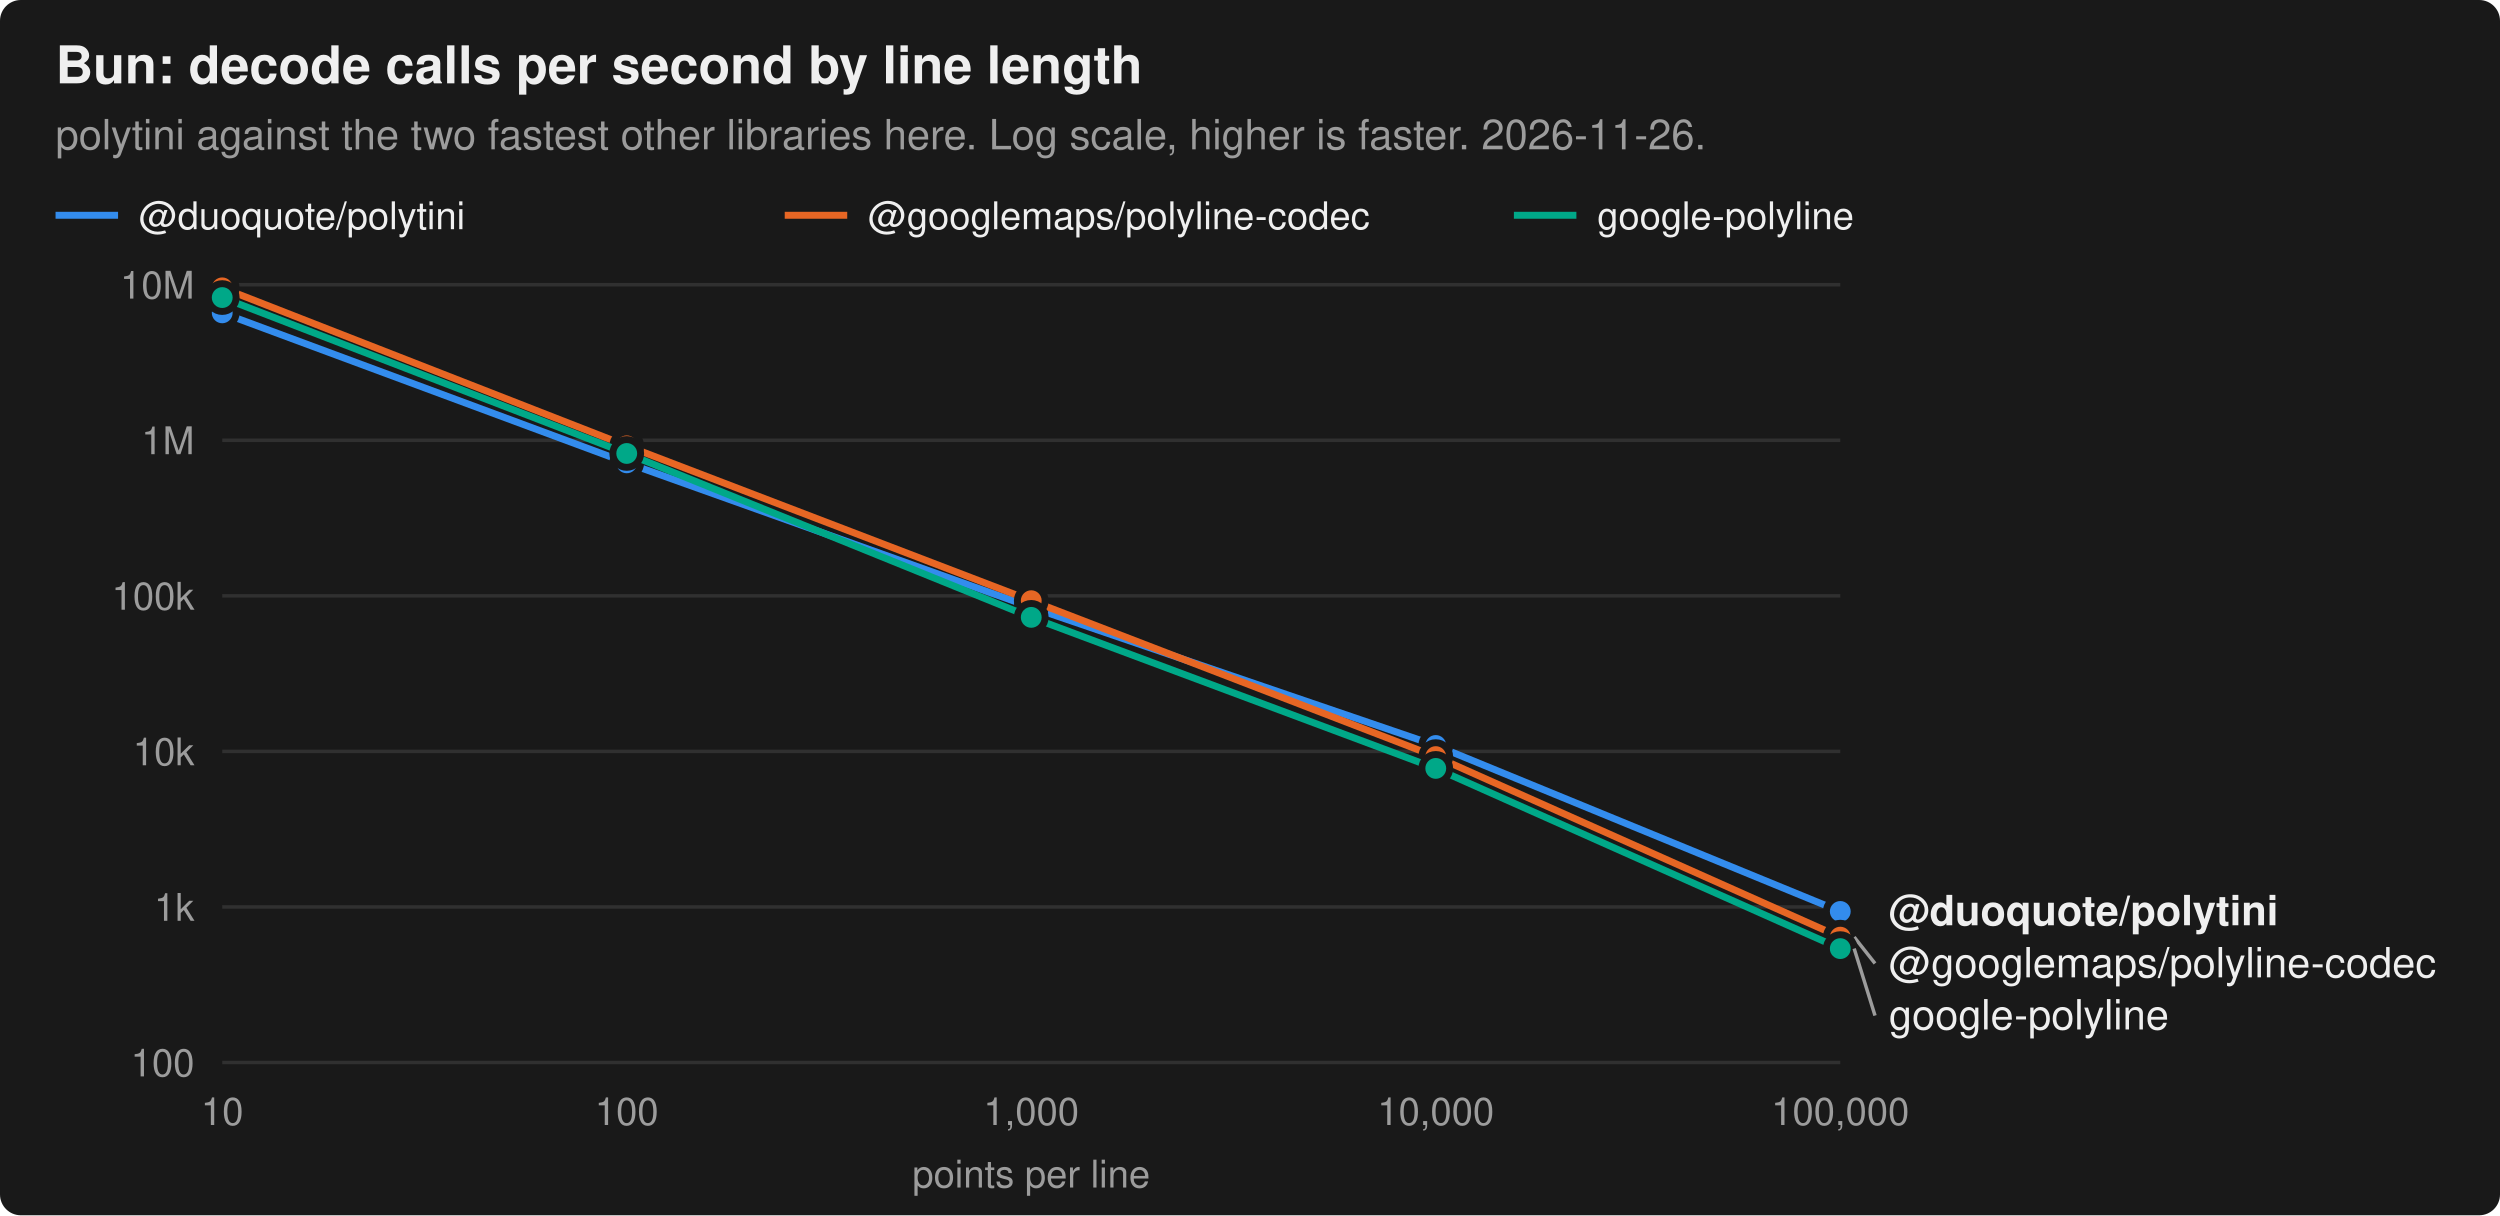
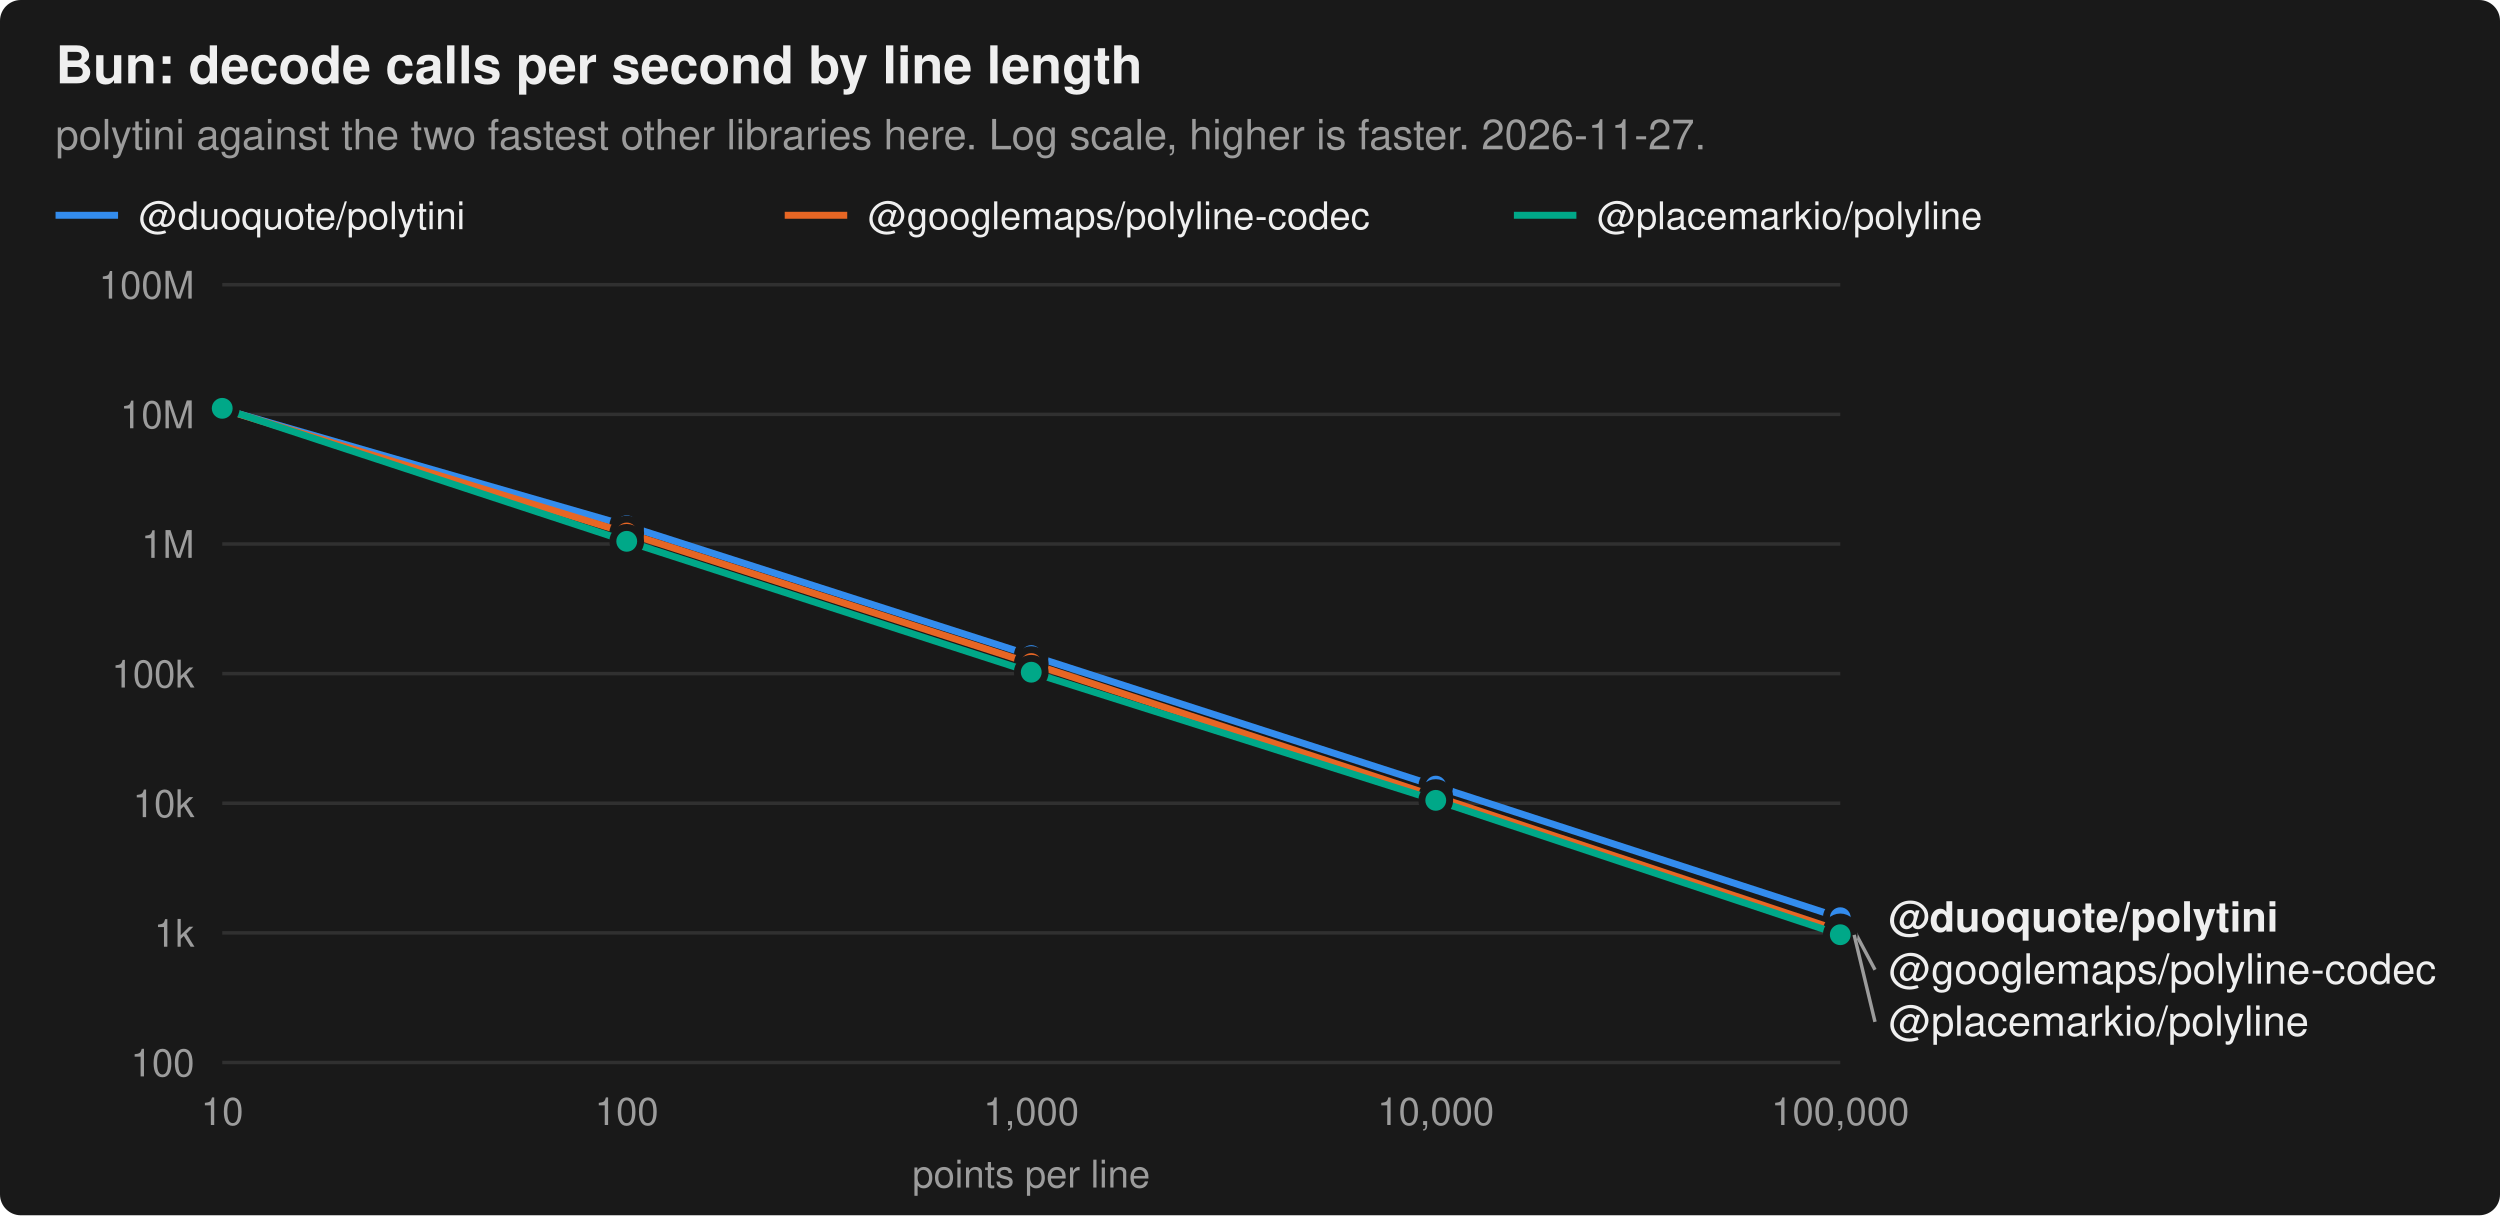
<svg xmlns="http://www.w3.org/2000/svg" width="720" height="350" viewBox="0 0 720 350" role="img" aria-labelledby="t d" font-family="-apple-system, BlinkMacSystemFont, 'Segoe UI', Helvetica, Arial, sans-serif">
  <rect width="720" height="350" rx="6" fill="#191919" />
  <text x="16" y="24" font-size="15" font-weight="600" fill="#efefef">Bun: decode calls per second by line length</text>
-   <text x="16" y="43" font-size="12" fill="#9c9c9c">polytini against the two fastest other libraries here. Log scale, higher is faster. 2026-11-26.</text>
+   <text x="16" y="43" font-size="12" fill="#9c9c9c">polytini against the two fastest other libraries here. Log scale, higher is faster. 2026-11-27.</text>
  <line x1="64" y1="306" x2="530" y2="306" stroke="#303030" stroke-width="1" />
  <text x="56" y="310" font-size="11" text-anchor="end" fill="#9c9c9c">100</text>
-   <line x1="64" y1="261.2" x2="530" y2="261.2" stroke="#303030" stroke-width="1" />
-   <text x="56" y="265.2" font-size="11" text-anchor="end" fill="#9c9c9c">1k</text>
-   <line x1="64" y1="216.4" x2="530" y2="216.4" stroke="#303030" stroke-width="1" />
-   <text x="56" y="220.4" font-size="11" text-anchor="end" fill="#9c9c9c">10k</text>
-   <line x1="64" y1="171.6" x2="530" y2="171.6" stroke="#303030" stroke-width="1" />
-   <text x="56" y="175.6" font-size="11" text-anchor="end" fill="#9c9c9c">100k</text>
-   <line x1="64" y1="126.8" x2="530" y2="126.8" stroke="#303030" stroke-width="1" />
-   <text x="56" y="130.8" font-size="11" text-anchor="end" fill="#9c9c9c">1M</text>
+   <line x1="64" y1="268.667" x2="530" y2="268.667" stroke="#303030" stroke-width="1" />
+   <text x="56" y="272.667" font-size="11" text-anchor="end" fill="#9c9c9c">1k</text>
+   <line x1="64" y1="231.333" x2="530" y2="231.333" stroke="#303030" stroke-width="1" />
+   <text x="56" y="235.333" font-size="11" text-anchor="end" fill="#9c9c9c">10k</text>
+   <line x1="64" y1="194" x2="530" y2="194" stroke="#303030" stroke-width="1" />
+   <text x="56" y="198" font-size="11" text-anchor="end" fill="#9c9c9c">100k</text>
+   <line x1="64" y1="156.667" x2="530" y2="156.667" stroke="#303030" stroke-width="1" />
+   <text x="56" y="160.667" font-size="11" text-anchor="end" fill="#9c9c9c">1M</text>
+   <line x1="64" y1="119.333" x2="530" y2="119.333" stroke="#303030" stroke-width="1" />
+   <text x="56" y="123.333" font-size="11" text-anchor="end" fill="#9c9c9c">10M</text>
  <line x1="64" y1="82" x2="530" y2="82" stroke="#303030" stroke-width="1" />
-   <text x="56" y="86" font-size="11" text-anchor="end" fill="#9c9c9c">10M</text>
+   <text x="56" y="86" font-size="11" text-anchor="end" fill="#9c9c9c">100M</text>
  <text x="64" y="324" font-size="11" text-anchor="middle" fill="#9c9c9c">10</text>
  <text x="180.5" y="324" font-size="11" text-anchor="middle" fill="#9c9c9c">100</text>
  <text x="297" y="324" font-size="11" text-anchor="middle" fill="#9c9c9c">1,000</text>
  <text x="413.5" y="324" font-size="11" text-anchor="middle" fill="#9c9c9c">10,000</text>
  <text x="530" y="324" font-size="11" text-anchor="middle" fill="#9c9c9c">100,000</text>
  <text x="297" y="342" font-size="11" text-anchor="middle" fill="#9c9c9c">points per line</text>
-   <polyline points="64.0,90.1 180.5,133.3 297.0,174.9 413.5,214.7 530.0,262.5" fill="none" stroke="#338ced" stroke-width="2" stroke-linejoin="round" stroke-linecap="round" />
-   <circle cx="64.0" cy="90.1" r="4" fill="#338ced" stroke="#191919" stroke-width="2" />
-   <circle cx="180.5" cy="133.3" r="4" fill="#338ced" stroke="#191919" stroke-width="2" />
-   <circle cx="297.0" cy="174.9" r="4" fill="#338ced" stroke="#191919" stroke-width="2" />
-   <circle cx="413.5" cy="214.7" r="4" fill="#338ced" stroke="#191919" stroke-width="2" />
-   <circle cx="530.0" cy="262.5" r="4" fill="#338ced" stroke="#191919" stroke-width="2" />
-   <text x="544" y="266.475" font-size="12" fill="#efefef" font-weight="600">@duoquote/polytini</text>
-   <polyline points="64.0,82.9 180.5,128.4 297.0,173.0 413.5,217.9 530.0,269.9" fill="none" stroke="#e76624" stroke-width="2" stroke-linejoin="round" stroke-linecap="round" />
-   <circle cx="64.0" cy="82.9" r="4" fill="#e76624" stroke="#191919" stroke-width="2" />
-   <circle cx="180.5" cy="128.4" r="4" fill="#e76624" stroke="#191919" stroke-width="2" />
-   <circle cx="297.0" cy="173.0" r="4" fill="#e76624" stroke="#191919" stroke-width="2" />
-   <circle cx="413.5" cy="217.9" r="4" fill="#e76624" stroke="#191919" stroke-width="2" />
-   <circle cx="530.0" cy="269.9" r="4" fill="#e76624" stroke="#191919" stroke-width="2" />
-   <line x1="534" y1="269.877" x2="540" y2="277.475" stroke="#9c9c9c" stroke-width="1" />
-   <text x="544" y="281.475" font-size="12" fill="#efefef">@googlemaps/polyline-codec</text>
-   <polyline points="64.0,85.7 180.5,130.6 297.0,177.8 413.5,221.3 530.0,273.2" fill="none" stroke="#00a888" stroke-width="2" stroke-linejoin="round" stroke-linecap="round" />
-   <circle cx="64.0" cy="85.7" r="4" fill="#00a888" stroke="#191919" stroke-width="2" />
-   <circle cx="180.5" cy="130.6" r="4" fill="#00a888" stroke="#191919" stroke-width="2" />
-   <circle cx="297.0" cy="177.8" r="4" fill="#00a888" stroke="#191919" stroke-width="2" />
-   <circle cx="413.5" cy="221.3" r="4" fill="#00a888" stroke="#191919" stroke-width="2" />
-   <circle cx="530.0" cy="273.2" r="4" fill="#00a888" stroke="#191919" stroke-width="2" />
-   <line x1="534" y1="273.187" x2="540" y2="292.475" stroke="#9c9c9c" stroke-width="1" />
-   <text x="544" y="296.475" font-size="12" fill="#efefef">google-polyline</text>
+   <polyline points="64.0,117.8 180.5,151.4 297.0,188.8 413.5,226.4 530.0,264.3" fill="none" stroke="#338ced" stroke-width="2" stroke-linejoin="round" stroke-linecap="round" />
+   <circle cx="64.0" cy="117.8" r="4" fill="#338ced" stroke="#191919" stroke-width="2" />
+   <circle cx="180.5" cy="151.4" r="4" fill="#338ced" stroke="#191919" stroke-width="2" />
+   <circle cx="297.0" cy="188.8" r="4" fill="#338ced" stroke="#191919" stroke-width="2" />
+   <circle cx="413.5" cy="226.4" r="4" fill="#338ced" stroke="#191919" stroke-width="2" />
+   <circle cx="530.0" cy="264.3" r="4" fill="#338ced" stroke="#191919" stroke-width="2" />
+   <text x="544" y="268.299" font-size="12" fill="#efefef" font-weight="600">@duoquote/polytini</text>
+   <polyline points="64.0,117.8 180.5,153.5 297.0,191.1 413.5,229.4 530.0,268.1" fill="none" stroke="#e76624" stroke-width="2" stroke-linejoin="round" stroke-linecap="round" />
+   <circle cx="64.0" cy="117.8" r="4" fill="#e76624" stroke="#191919" stroke-width="2" />
+   <circle cx="180.5" cy="153.5" r="4" fill="#e76624" stroke="#191919" stroke-width="2" />
+   <circle cx="297.0" cy="191.1" r="4" fill="#e76624" stroke="#191919" stroke-width="2" />
+   <circle cx="413.5" cy="229.4" r="4" fill="#e76624" stroke="#191919" stroke-width="2" />
+   <circle cx="530.0" cy="268.1" r="4" fill="#e76624" stroke="#191919" stroke-width="2" />
+   <line x1="534" y1="268.054" x2="540" y2="279.299" stroke="#9c9c9c" stroke-width="1" />
+   <text x="544" y="283.299" font-size="12" fill="#efefef">@googlemaps/polyline-codec</text>
+   <polyline points="64.0,117.6 180.5,155.9 297.0,193.6 413.5,230.5 530.0,269.2" fill="none" stroke="#00a888" stroke-width="2" stroke-linejoin="round" stroke-linecap="round" />
+   <circle cx="64.0" cy="117.6" r="4" fill="#00a888" stroke="#191919" stroke-width="2" />
+   <circle cx="180.5" cy="155.9" r="4" fill="#00a888" stroke="#191919" stroke-width="2" />
+   <circle cx="297.0" cy="193.6" r="4" fill="#00a888" stroke="#191919" stroke-width="2" />
+   <circle cx="413.5" cy="230.5" r="4" fill="#00a888" stroke="#191919" stroke-width="2" />
+   <circle cx="530.0" cy="269.2" r="4" fill="#00a888" stroke="#191919" stroke-width="2" />
+   <line x1="534" y1="269.245" x2="540" y2="294.299" stroke="#9c9c9c" stroke-width="1" />
+   <text x="544" y="298.299" font-size="12" fill="#efefef">@placemarkio/polyline</text>
  <line x1="16" y1="62" x2="34" y2="62" stroke="#338ced" stroke-width="2" />
  <text x="40" y="66" font-size="11" fill="#efefef">@duoquote/polytini</text>
  <line x1="226" y1="62" x2="244" y2="62" stroke="#e76624" stroke-width="2" />
  <text x="250" y="66" font-size="11" fill="#efefef">@googlemaps/polyline-codec</text>
  <line x1="436" y1="62" x2="454" y2="62" stroke="#00a888" stroke-width="2" />
-   <text x="460" y="66" font-size="11" fill="#efefef">google-polyline</text>
+   <text x="460" y="66" font-size="11" fill="#efefef">@placemarkio/polyline</text>
</svg>
